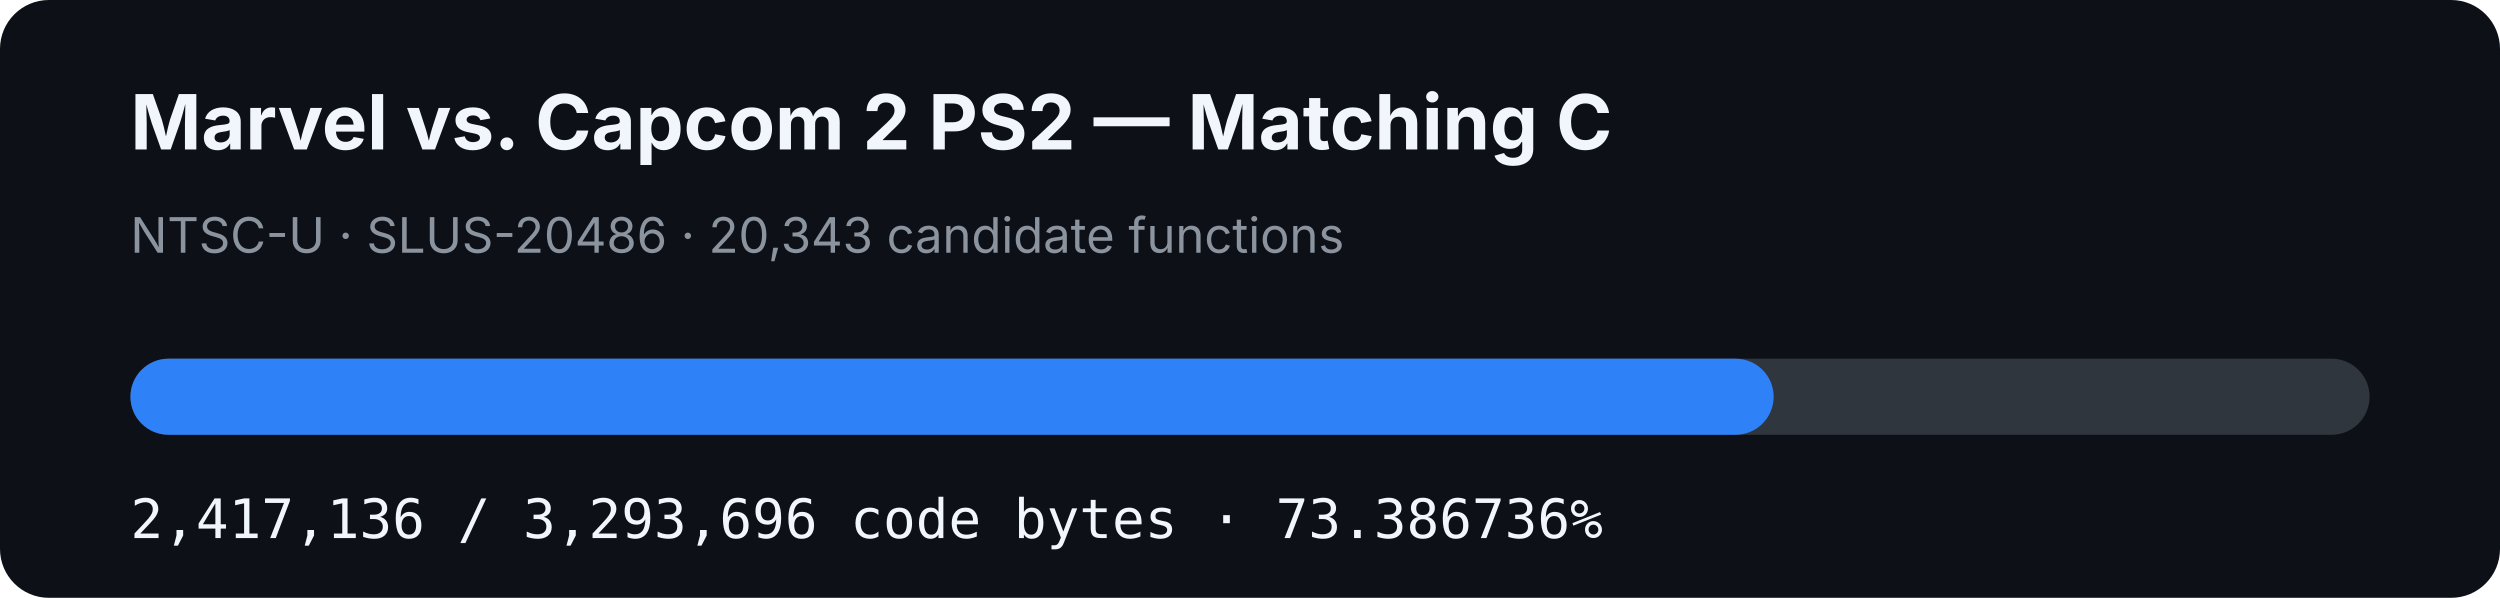
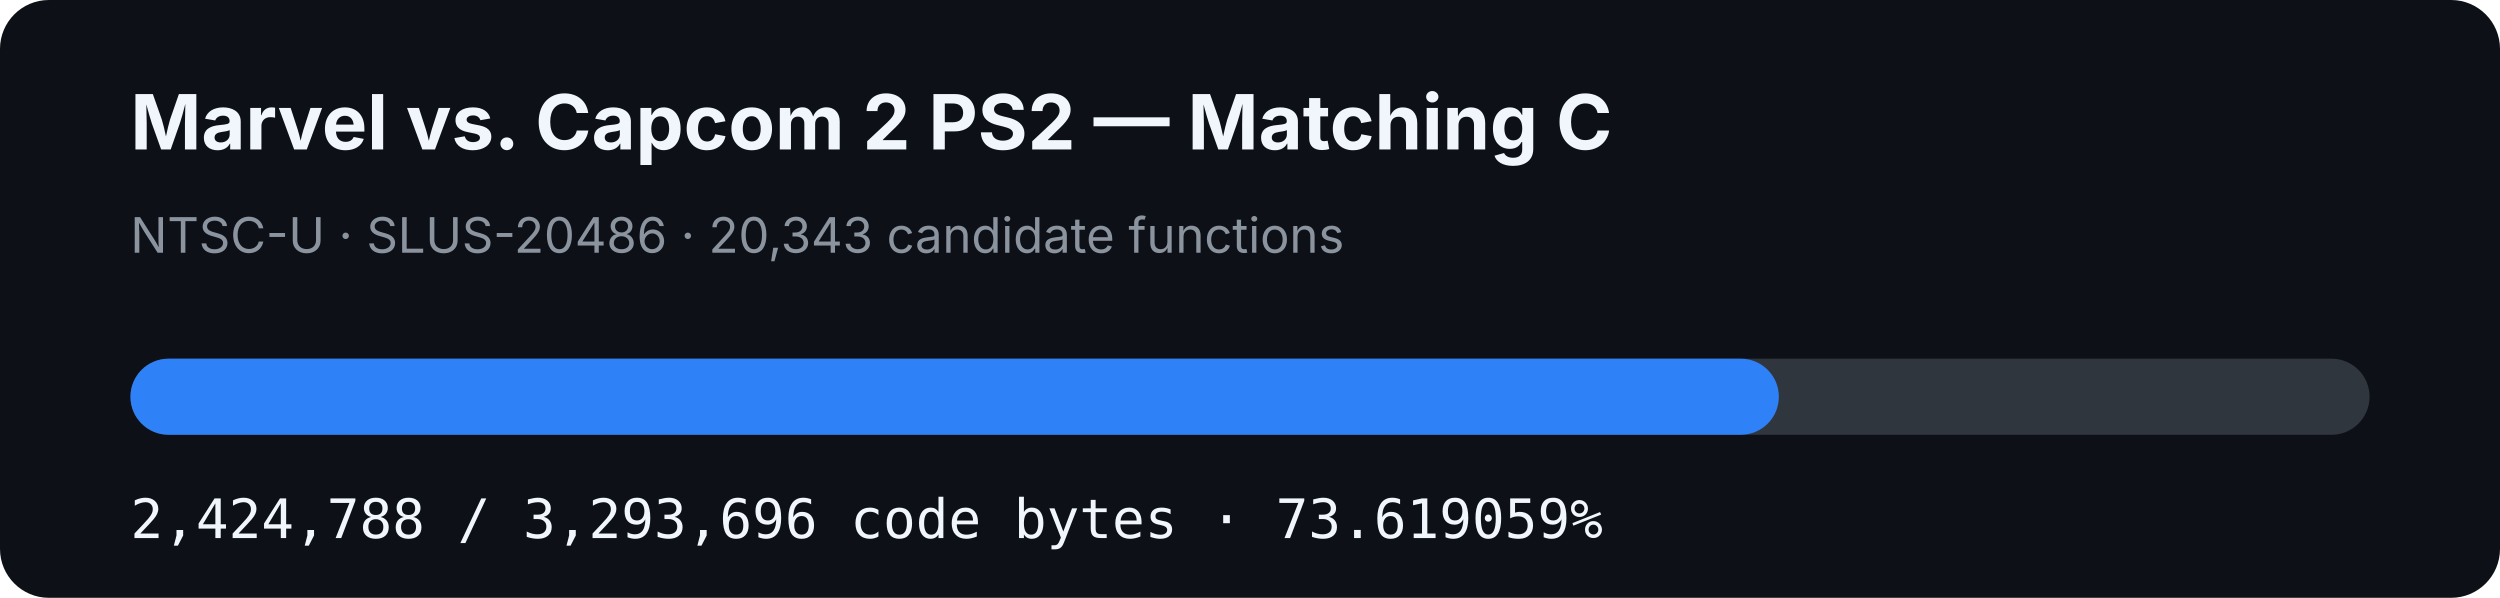
- <svg xmlns="http://www.w3.org/2000/svg" width="920" height="220" viewBox="0 0 920 220" role="img" aria-label="MVC2 PS2 matching C progress: 73.386736%">
+ <svg xmlns="http://www.w3.org/2000/svg" width="920" height="220" viewBox="0 0 920 220" role="img" aria-label="MVC2 PS2 matching C progress: 73.619059%">
  <rect width="920" height="220" rx="18" fill="#0d1117" />
  <text x="48" y="55" fill="#f0f6fc" font-family="-apple-system,BlinkMacSystemFont,Segoe UI,sans-serif" font-size="28" font-weight="700">Marvel vs. Capcom 2 PS2 — Matching C</text>
  <text x="48" y="93" fill="#8b949e" font-family="-apple-system,BlinkMacSystemFont,Segoe UI,sans-serif" font-size="18">NTSC-U · SLUS-20486 · 20,343 candidate functions</text>
  <rect x="48" y="132" width="824" height="28" rx="14" fill="#30363d" />
-   <rect x="48" y="132" width="604.707" height="28" rx="14" fill="#2f81f7" />
-   <text x="48" y="198" fill="#f0f6fc" font-family="ui-monospace,SFMono-Regular,Menlo,monospace" font-size="20">2,417,136 / 3,293,696 code bytes · 73.386736%</text>
+   <rect x="48" y="132" width="606.621" height="28" rx="14" fill="#2f81f7" />
+   <text x="48" y="198" fill="#f0f6fc" font-family="ui-monospace,SFMono-Regular,Menlo,monospace" font-size="20">2,424,788 / 3,293,696 code bytes · 73.619059%</text>
</svg>
